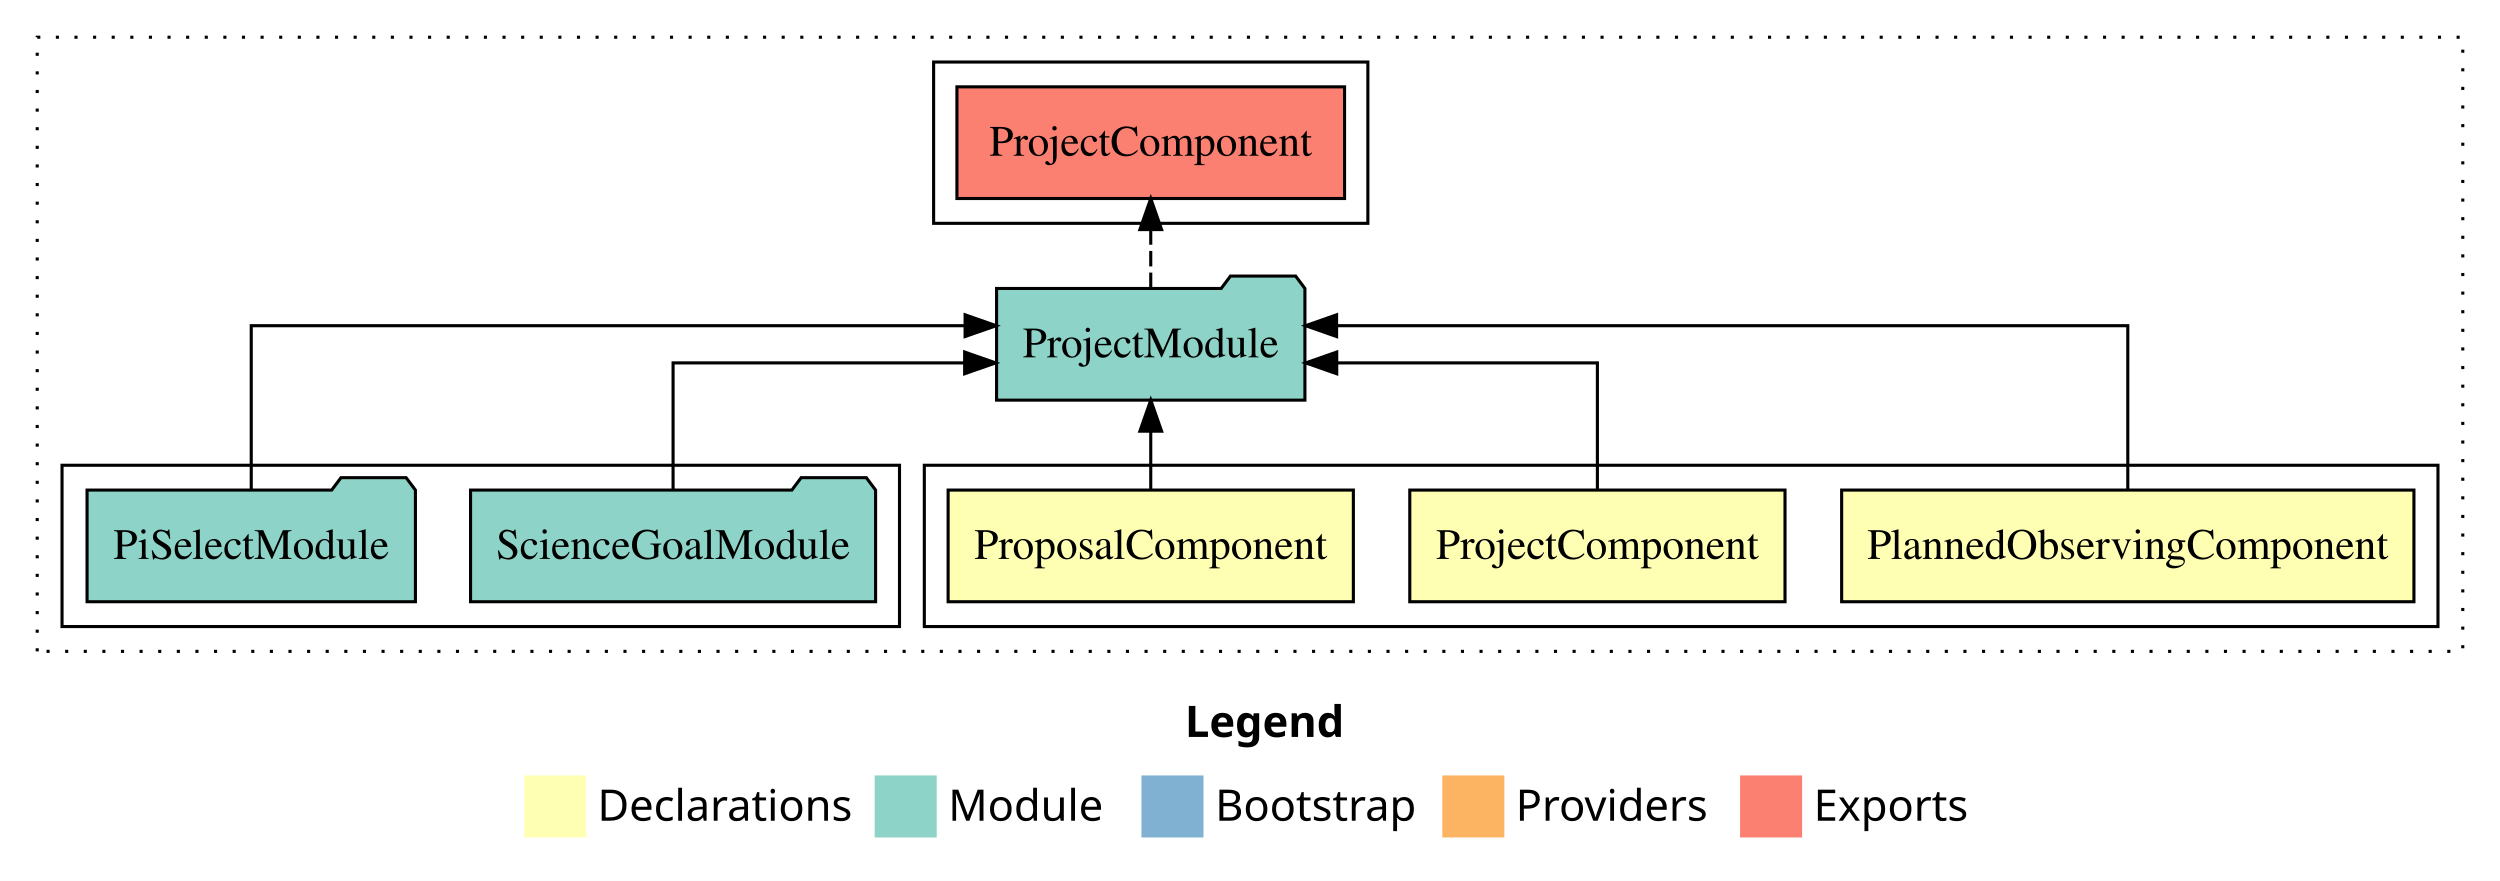
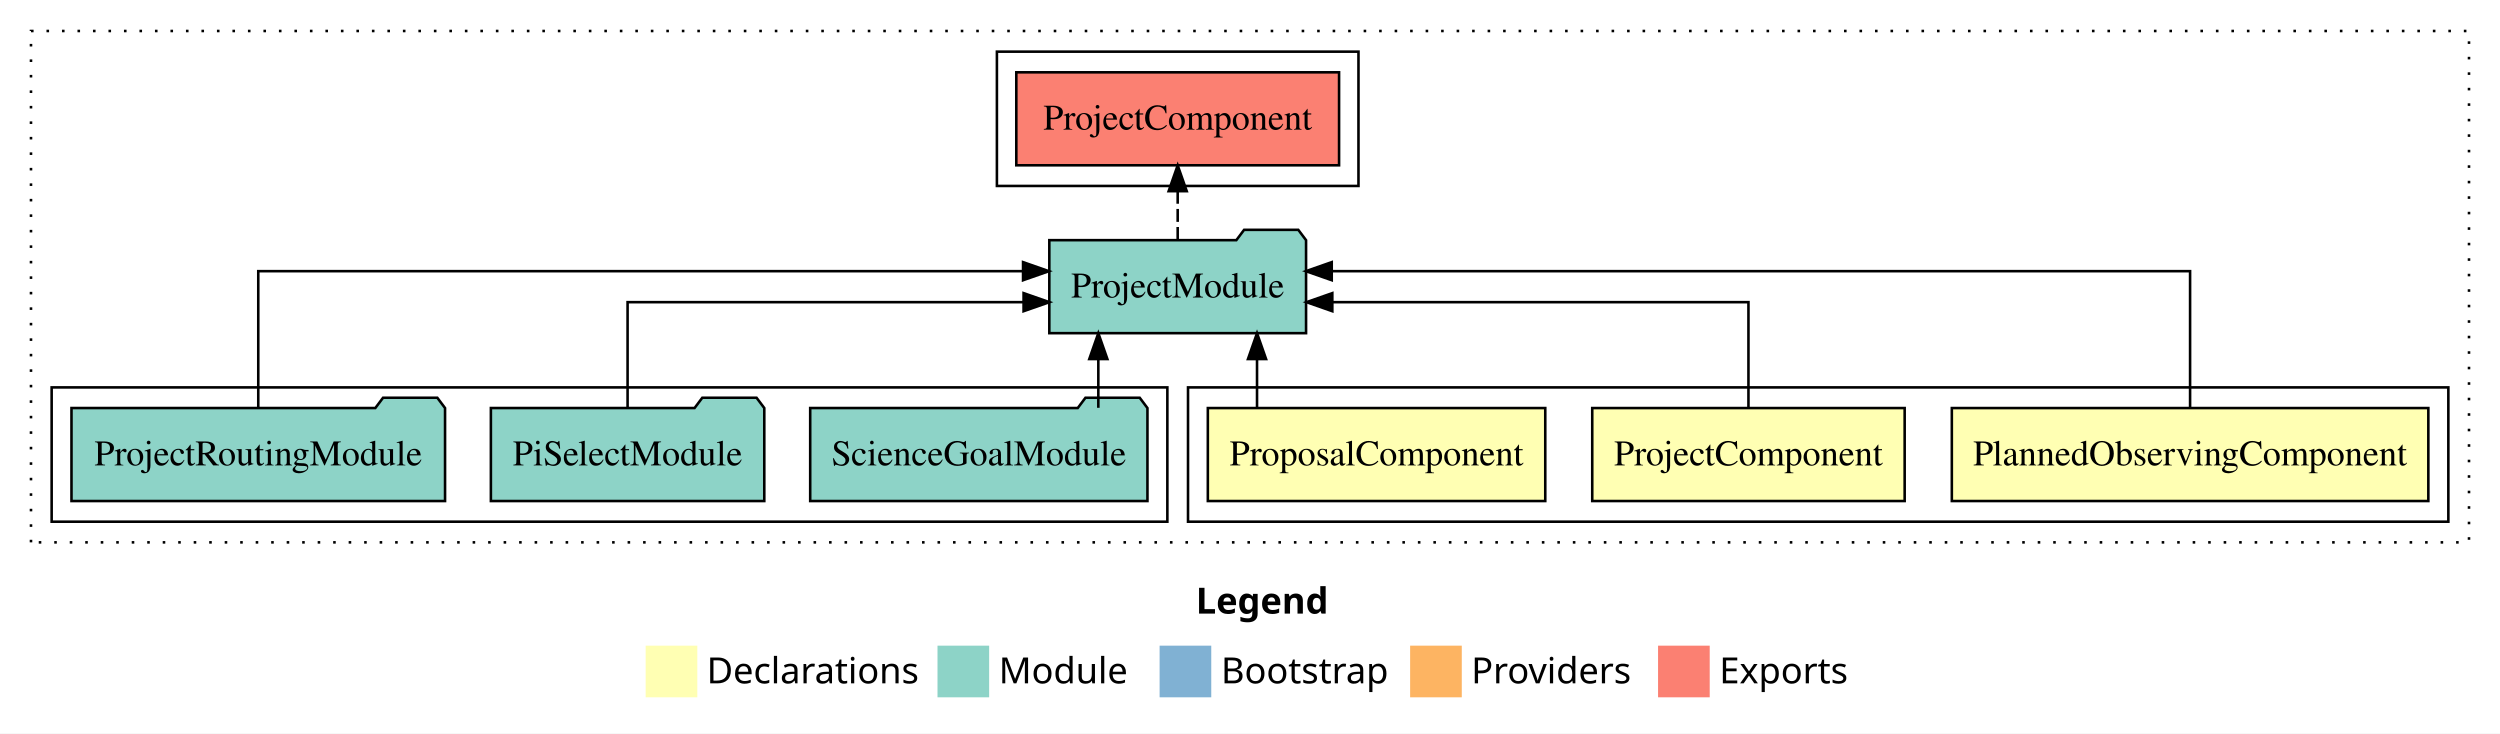
- <svg xmlns="http://www.w3.org/2000/svg" width="806pt" height="284pt" viewBox="0.00 0.00 806.00 284.00">
+ <svg xmlns="http://www.w3.org/2000/svg" width="968pt" height="284pt" viewBox="0.00 0.00 968.00 284.00">
  <g id="graph0" class="graph" transform="scale(1 1) rotate(0) translate(4 280)">
-     <polygon fill="#ffffff" stroke="transparent" points="-4,4 -4,-280 802,-280 802,4 -4,4" />
-     <text text-anchor="start" x="378.009" y="-42.4" font-family="sans-serif" font-weight="bold" font-size="14.00" fill="#000000">Legend</text>
-     <polygon fill="#ffffb3" stroke="transparent" points="165,-10 165,-30 185,-30 185,-10 165,-10" />
-     <text text-anchor="start" x="188.629" y="-15.4" font-family="sans-serif" font-size="14.00" fill="#000000">  Declarations</text>
-     <polygon fill="#8dd3c7" stroke="transparent" points="278,-10 278,-30 298,-30 298,-10 278,-10" />
-     <text text-anchor="start" x="301.725" y="-15.4" font-family="sans-serif" font-size="14.00" fill="#000000">  Module</text>
-     <polygon fill="#80b1d3" stroke="transparent" points="364,-10 364,-30 384,-30 384,-10 364,-10" />
-     <text text-anchor="start" x="387.781" y="-15.4" font-family="sans-serif" font-size="14.00" fill="#000000">  Bootstrap</text>
-     <polygon fill="#fdb462" stroke="transparent" points="461,-10 461,-30 481,-30 481,-10 461,-10" />
-     <text text-anchor="start" x="484.673" y="-15.4" font-family="sans-serif" font-size="14.00" fill="#000000">  Providers</text>
-     <polygon fill="#fb8072" stroke="transparent" points="557,-10 557,-30 577,-30 577,-10 557,-10" />
-     <text text-anchor="start" x="580.726" y="-15.4" font-family="sans-serif" font-size="14.00" fill="#000000">  Exports</text>
+     <polygon fill="#ffffff" stroke="transparent" points="-4,4 -4,-280 964,-280 964,4 -4,4" />
+     <text text-anchor="start" x="459.009" y="-42.4" font-family="sans-serif" font-weight="bold" font-size="14.00" fill="#000000">Legend</text>
+     <polygon fill="#ffffb3" stroke="transparent" points="246,-10 246,-30 266,-30 266,-10 246,-10" />
+     <text text-anchor="start" x="269.629" y="-15.4" font-family="sans-serif" font-size="14.00" fill="#000000">  Declarations</text>
+     <polygon fill="#8dd3c7" stroke="transparent" points="359,-10 359,-30 379,-30 379,-10 359,-10" />
+     <text text-anchor="start" x="382.725" y="-15.4" font-family="sans-serif" font-size="14.00" fill="#000000">  Module</text>
+     <polygon fill="#80b1d3" stroke="transparent" points="445,-10 445,-30 465,-30 465,-10 445,-10" />
+     <text text-anchor="start" x="468.781" y="-15.4" font-family="sans-serif" font-size="14.00" fill="#000000">  Bootstrap</text>
+     <polygon fill="#fdb462" stroke="transparent" points="542,-10 542,-30 562,-30 562,-10 542,-10" />
+     <text text-anchor="start" x="565.673" y="-15.4" font-family="sans-serif" font-size="14.00" fill="#000000">  Providers</text>
+     <polygon fill="#fb8072" stroke="transparent" points="638,-10 638,-30 658,-30 658,-10 638,-10" />
+     <text text-anchor="start" x="661.726" y="-15.4" font-family="sans-serif" font-size="14.00" fill="#000000">  Exports</text>
    <g id="clust1" class="cluster">
-       <polygon fill="none" stroke="#000000" stroke-dasharray="1,5" points="8,-70 8,-268 790,-268 790,-70 8,-70" />
+       <polygon fill="none" stroke="#000000" stroke-dasharray="1,5" points="8,-70 8,-268 952,-268 952,-70 8,-70" />
    </g>
    <g id="clust2" class="cluster">
-       <polygon fill="none" stroke="#000000" points="294,-78 294,-130 782,-130 782,-78 294,-78" />
+       <polygon fill="none" stroke="#000000" points="456,-78 456,-130 944,-130 944,-78 456,-78" />
    </g>
    <g id="clust6" class="cluster">
-       <polygon fill="none" stroke="#000000" points="16,-78 16,-130 286,-130 286,-78 16,-78" />
+       <polygon fill="none" stroke="#000000" points="16,-78 16,-130 448,-130 448,-78 16,-78" />
    </g>
    <g id="clust7" class="cluster">
-       <polygon fill="none" stroke="#000000" points="297,-208 297,-260 437,-260 437,-208 297,-208" />
+       <polygon fill="none" stroke="#000000" points="382,-208 382,-260 522,-260 522,-208 382,-208" />
    </g>
    <g id="node1" class="node">
-       <polygon fill="#ffffb3" stroke="#000000" points="774.252,-122 589.748,-122 589.748,-86 774.252,-86 774.252,-122" />
-       <text text-anchor="middle" x="682" y="-99.8" font-family="Times,serif" font-size="14.00" fill="#000000">PlannedObservingComponent</text>
+       <polygon fill="#ffffb3" stroke="#000000" points="936.252,-122 751.748,-122 751.748,-86 936.252,-86 936.252,-122" />
+       <text text-anchor="middle" x="844" y="-99.8" font-family="Times,serif" font-size="14.00" fill="#000000">PlannedObservingComponent</text>
    </g>
    <g id="node4" class="node">
-       <polygon fill="#8dd3c7" stroke="#000000" points="416.704,-187 413.704,-191 392.704,-191 389.704,-187 317.296,-187 317.296,-151 416.704,-151 416.704,-187" />
-       <text text-anchor="middle" x="367" y="-164.8" font-family="Times,serif" font-size="14.00" fill="#000000">ProjectModule</text>
+       <polygon fill="#8dd3c7" stroke="#000000" points="501.704,-187 498.704,-191 477.704,-191 474.704,-187 402.296,-187 402.296,-151 501.704,-151 501.704,-187" />
+       <text text-anchor="middle" x="452" y="-164.8" font-family="Times,serif" font-size="14.00" fill="#000000">ProjectModule</text>
    </g>
    <g id="edge1" class="edge">
-       <path fill="none" stroke="#000000" d="M682,-122.284C682,-143.321 682,-175 682,-175 682,-175 426.913,-175 426.913,-175" />
-       <polygon fill="#000000" stroke="#000000" points="426.913,-171.5 416.913,-175 426.913,-178.5 426.913,-171.5" />
+       <path fill="none" stroke="#000000" d="M844,-122.284C844,-143.321 844,-175 844,-175 844,-175 511.647,-175 511.647,-175" />
+       <polygon fill="#000000" stroke="#000000" points="511.647,-171.5 501.647,-175 511.647,-178.5 511.647,-171.5" />
    </g>
    <g id="node2" class="node">
-       <polygon fill="#ffffb3" stroke="#000000" points="571.486,-122 450.514,-122 450.514,-86 571.486,-86 571.486,-122" />
-       <text text-anchor="middle" x="511" y="-99.8" font-family="Times,serif" font-size="14.00" fill="#000000">ProjectComponent</text>
+       <polygon fill="#ffffb3" stroke="#000000" points="733.486,-122 612.514,-122 612.514,-86 733.486,-86 733.486,-122" />
+       <text text-anchor="middle" x="673" y="-99.8" font-family="Times,serif" font-size="14.00" fill="#000000">ProjectComponent</text>
    </g>
    <g id="edge2" class="edge">
-       <path fill="none" stroke="#000000" d="M511,-122.022C511,-139.373 511,-163 511,-163 511,-163 426.96,-163 426.96,-163" />
-       <polygon fill="#000000" stroke="#000000" points="426.96,-159.5 416.96,-163 426.96,-166.5 426.96,-159.5" />
+       <path fill="none" stroke="#000000" d="M673,-122.022C673,-139.373 673,-163 673,-163 673,-163 511.872,-163 511.872,-163" />
+       <polygon fill="#000000" stroke="#000000" points="511.872,-159.5 501.872,-163 511.872,-166.5 511.872,-159.5" />
    </g>
    <g id="node3" class="node">
-       <polygon fill="#ffffb3" stroke="#000000" points="432.326,-122 301.674,-122 301.674,-86 432.326,-86 432.326,-122" />
-       <text text-anchor="middle" x="367" y="-99.8" font-family="Times,serif" font-size="14.00" fill="#000000">ProposalComponent</text>
+       <polygon fill="#ffffb3" stroke="#000000" points="594.326,-122 463.674,-122 463.674,-86 594.326,-86 594.326,-122" />
+       <text text-anchor="middle" x="529" y="-99.8" font-family="Times,serif" font-size="14.00" fill="#000000">ProposalComponent</text>
    </g>
    <g id="edge3" class="edge">
-       <path fill="none" stroke="#000000" d="M367,-122.106C367,-122.106 367,-140.991 367,-140.991" />
-       <polygon fill="#000000" stroke="#000000" points="363.5,-140.991 367,-150.991 370.5,-140.991 363.5,-140.991" />
+       <path fill="none" stroke="#000000" d="M482.719,-122.106C482.719,-122.106 482.719,-140.991 482.719,-140.991" />
+       <polygon fill="#000000" stroke="#000000" points="479.22,-140.991 482.719,-150.991 486.22,-140.991 479.22,-140.991" />
+     </g>
+     <g id="node8" class="node">
+       <polygon fill="#fb8072" stroke="#000000" points="514.487,-252 389.513,-252 389.513,-216 514.487,-216 514.487,-252" />
+       <text text-anchor="middle" x="452" y="-229.8" font-family="Times,serif" font-size="14.00" fill="#000000">ProjectComponent </text>
+     </g>
+     <g id="edge7" class="edge">
+       <path fill="none" stroke="#000000" stroke-dasharray="5,2" d="M452,-187.106C452,-187.106 452,-205.991 452,-205.991" />
+       <polygon fill="#000000" stroke="#000000" points="448.5,-205.991 452,-215.991 455.5,-205.991 448.5,-205.991" />
+     </g>
+     <g id="node5" class="node">
+       <polygon fill="#8dd3c7" stroke="#000000" points="440.293,-122 437.293,-126 416.293,-126 413.293,-122 309.707,-122 309.707,-86 440.293,-86 440.293,-122" />
+       <text text-anchor="middle" x="375" y="-99.8" font-family="Times,serif" font-size="14.00" fill="#000000">ScienceGoalModule</text>
+     </g>
+     <g id="edge4" class="edge">
+       <path fill="none" stroke="#000000" d="M421.272,-122.106C421.272,-122.106 421.272,-140.991 421.272,-140.991" />
+       <polygon fill="#000000" stroke="#000000" points="417.772,-140.991 421.272,-150.991 424.772,-140.991 417.772,-140.991" />
+     </g>
+     <g id="node6" class="node">
+       <polygon fill="#8dd3c7" stroke="#000000" points="291.932,-122 288.932,-126 267.932,-126 264.932,-122 186.069,-122 186.069,-86 291.932,-86 291.932,-122" />
+       <text text-anchor="middle" x="239" y="-99.8" font-family="Times,serif" font-size="14.00" fill="#000000">PiSelectModule</text>
+     </g>
+     <g id="edge5" class="edge">
+       <path fill="none" stroke="#000000" d="M239,-122.022C239,-139.373 239,-163 239,-163 239,-163 392.33,-163 392.33,-163" />
+       <polygon fill="#000000" stroke="#000000" points="392.33,-166.5 402.33,-163 392.33,-159.5 392.33,-166.5" />
    </g>
    <g id="node7" class="node">
-       <polygon fill="#fb8072" stroke="#000000" points="429.487,-252 304.513,-252 304.513,-216 429.487,-216 429.487,-252" />
-       <text text-anchor="middle" x="367" y="-229.8" font-family="Times,serif" font-size="14.00" fill="#000000">ProjectComponent </text>
+       <polygon fill="#8dd3c7" stroke="#000000" points="168.322,-122 165.322,-126 144.322,-126 141.322,-122 23.678,-122 23.678,-86 168.322,-86 168.322,-122" />
+       <text text-anchor="middle" x="96" y="-99.8" font-family="Times,serif" font-size="14.00" fill="#000000">ProjectRoutingModule</text>
    </g>
    <g id="edge6" class="edge">
-       <path fill="none" stroke="#000000" stroke-dasharray="5,2" d="M367,-187.106C367,-187.106 367,-205.991 367,-205.991" />
-       <polygon fill="#000000" stroke="#000000" points="363.5,-205.991 367,-215.991 370.5,-205.991 363.5,-205.991" />
-     </g>
-     <g id="node5" class="node">
-       <polygon fill="#8dd3c7" stroke="#000000" points="278.293,-122 275.293,-126 254.293,-126 251.293,-122 147.707,-122 147.707,-86 278.293,-86 278.293,-122" />
-       <text text-anchor="middle" x="213" y="-99.8" font-family="Times,serif" font-size="14.00" fill="#000000">ScienceGoalModule</text>
-     </g>
-     <g id="edge4" class="edge">
-       <path fill="none" stroke="#000000" d="M213,-122.022C213,-139.373 213,-163 213,-163 213,-163 307.001,-163 307.001,-163" />
-       <polygon fill="#000000" stroke="#000000" points="307.001,-166.5 317.001,-163 307.001,-159.5 307.001,-166.5" />
-     </g>
-     <g id="node6" class="node">
-       <polygon fill="#8dd3c7" stroke="#000000" points="129.931,-122 126.931,-126 105.931,-126 102.931,-122 24.069,-122 24.069,-86 129.931,-86 129.931,-122" />
-       <text text-anchor="middle" x="77" y="-99.8" font-family="Times,serif" font-size="14.00" fill="#000000">PiSelectModule</text>
-     </g>
-     <g id="edge5" class="edge">
-       <path fill="none" stroke="#000000" d="M77,-122.284C77,-143.321 77,-175 77,-175 77,-175 307.147,-175 307.147,-175" />
-       <polygon fill="#000000" stroke="#000000" points="307.147,-178.5 317.147,-175 307.147,-171.5 307.147,-178.5" />
+       <path fill="none" stroke="#000000" d="M96,-122.284C96,-143.321 96,-175 96,-175 96,-175 392.125,-175 392.125,-175" />
+       <polygon fill="#000000" stroke="#000000" points="392.125,-178.5 402.125,-175 392.125,-171.5 392.125,-178.5" />
    </g>
  </g>
</svg>
